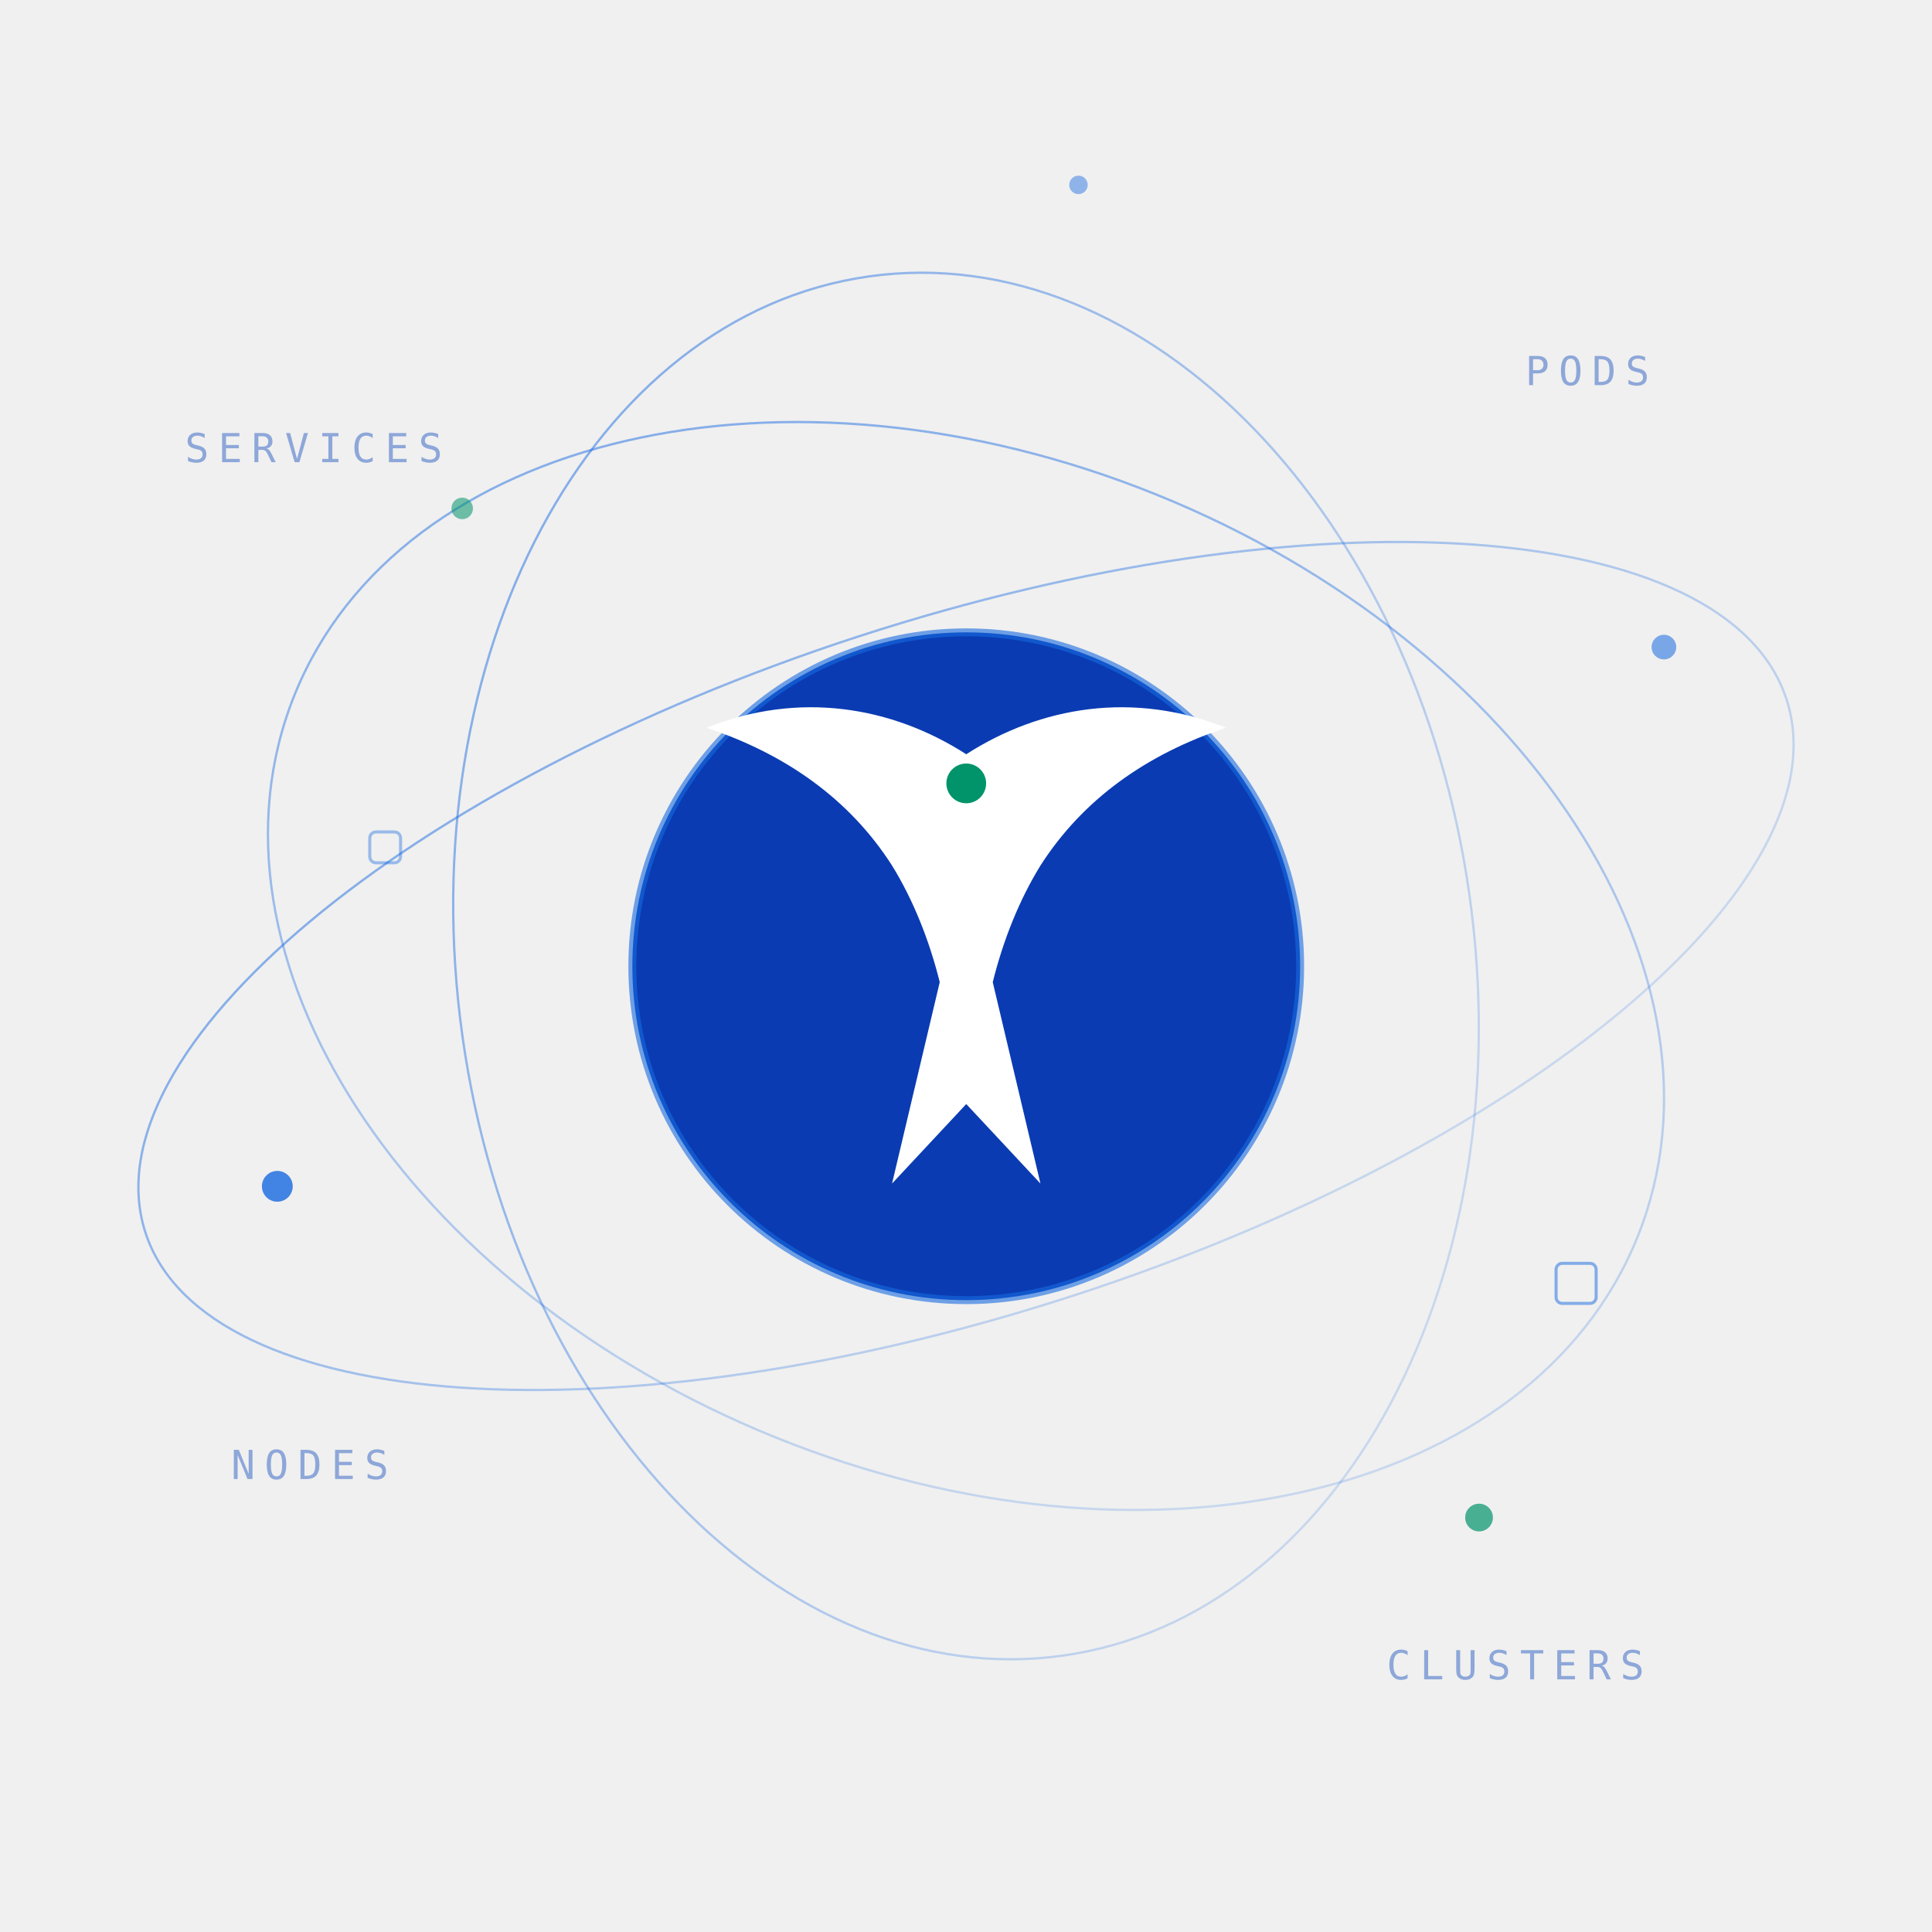
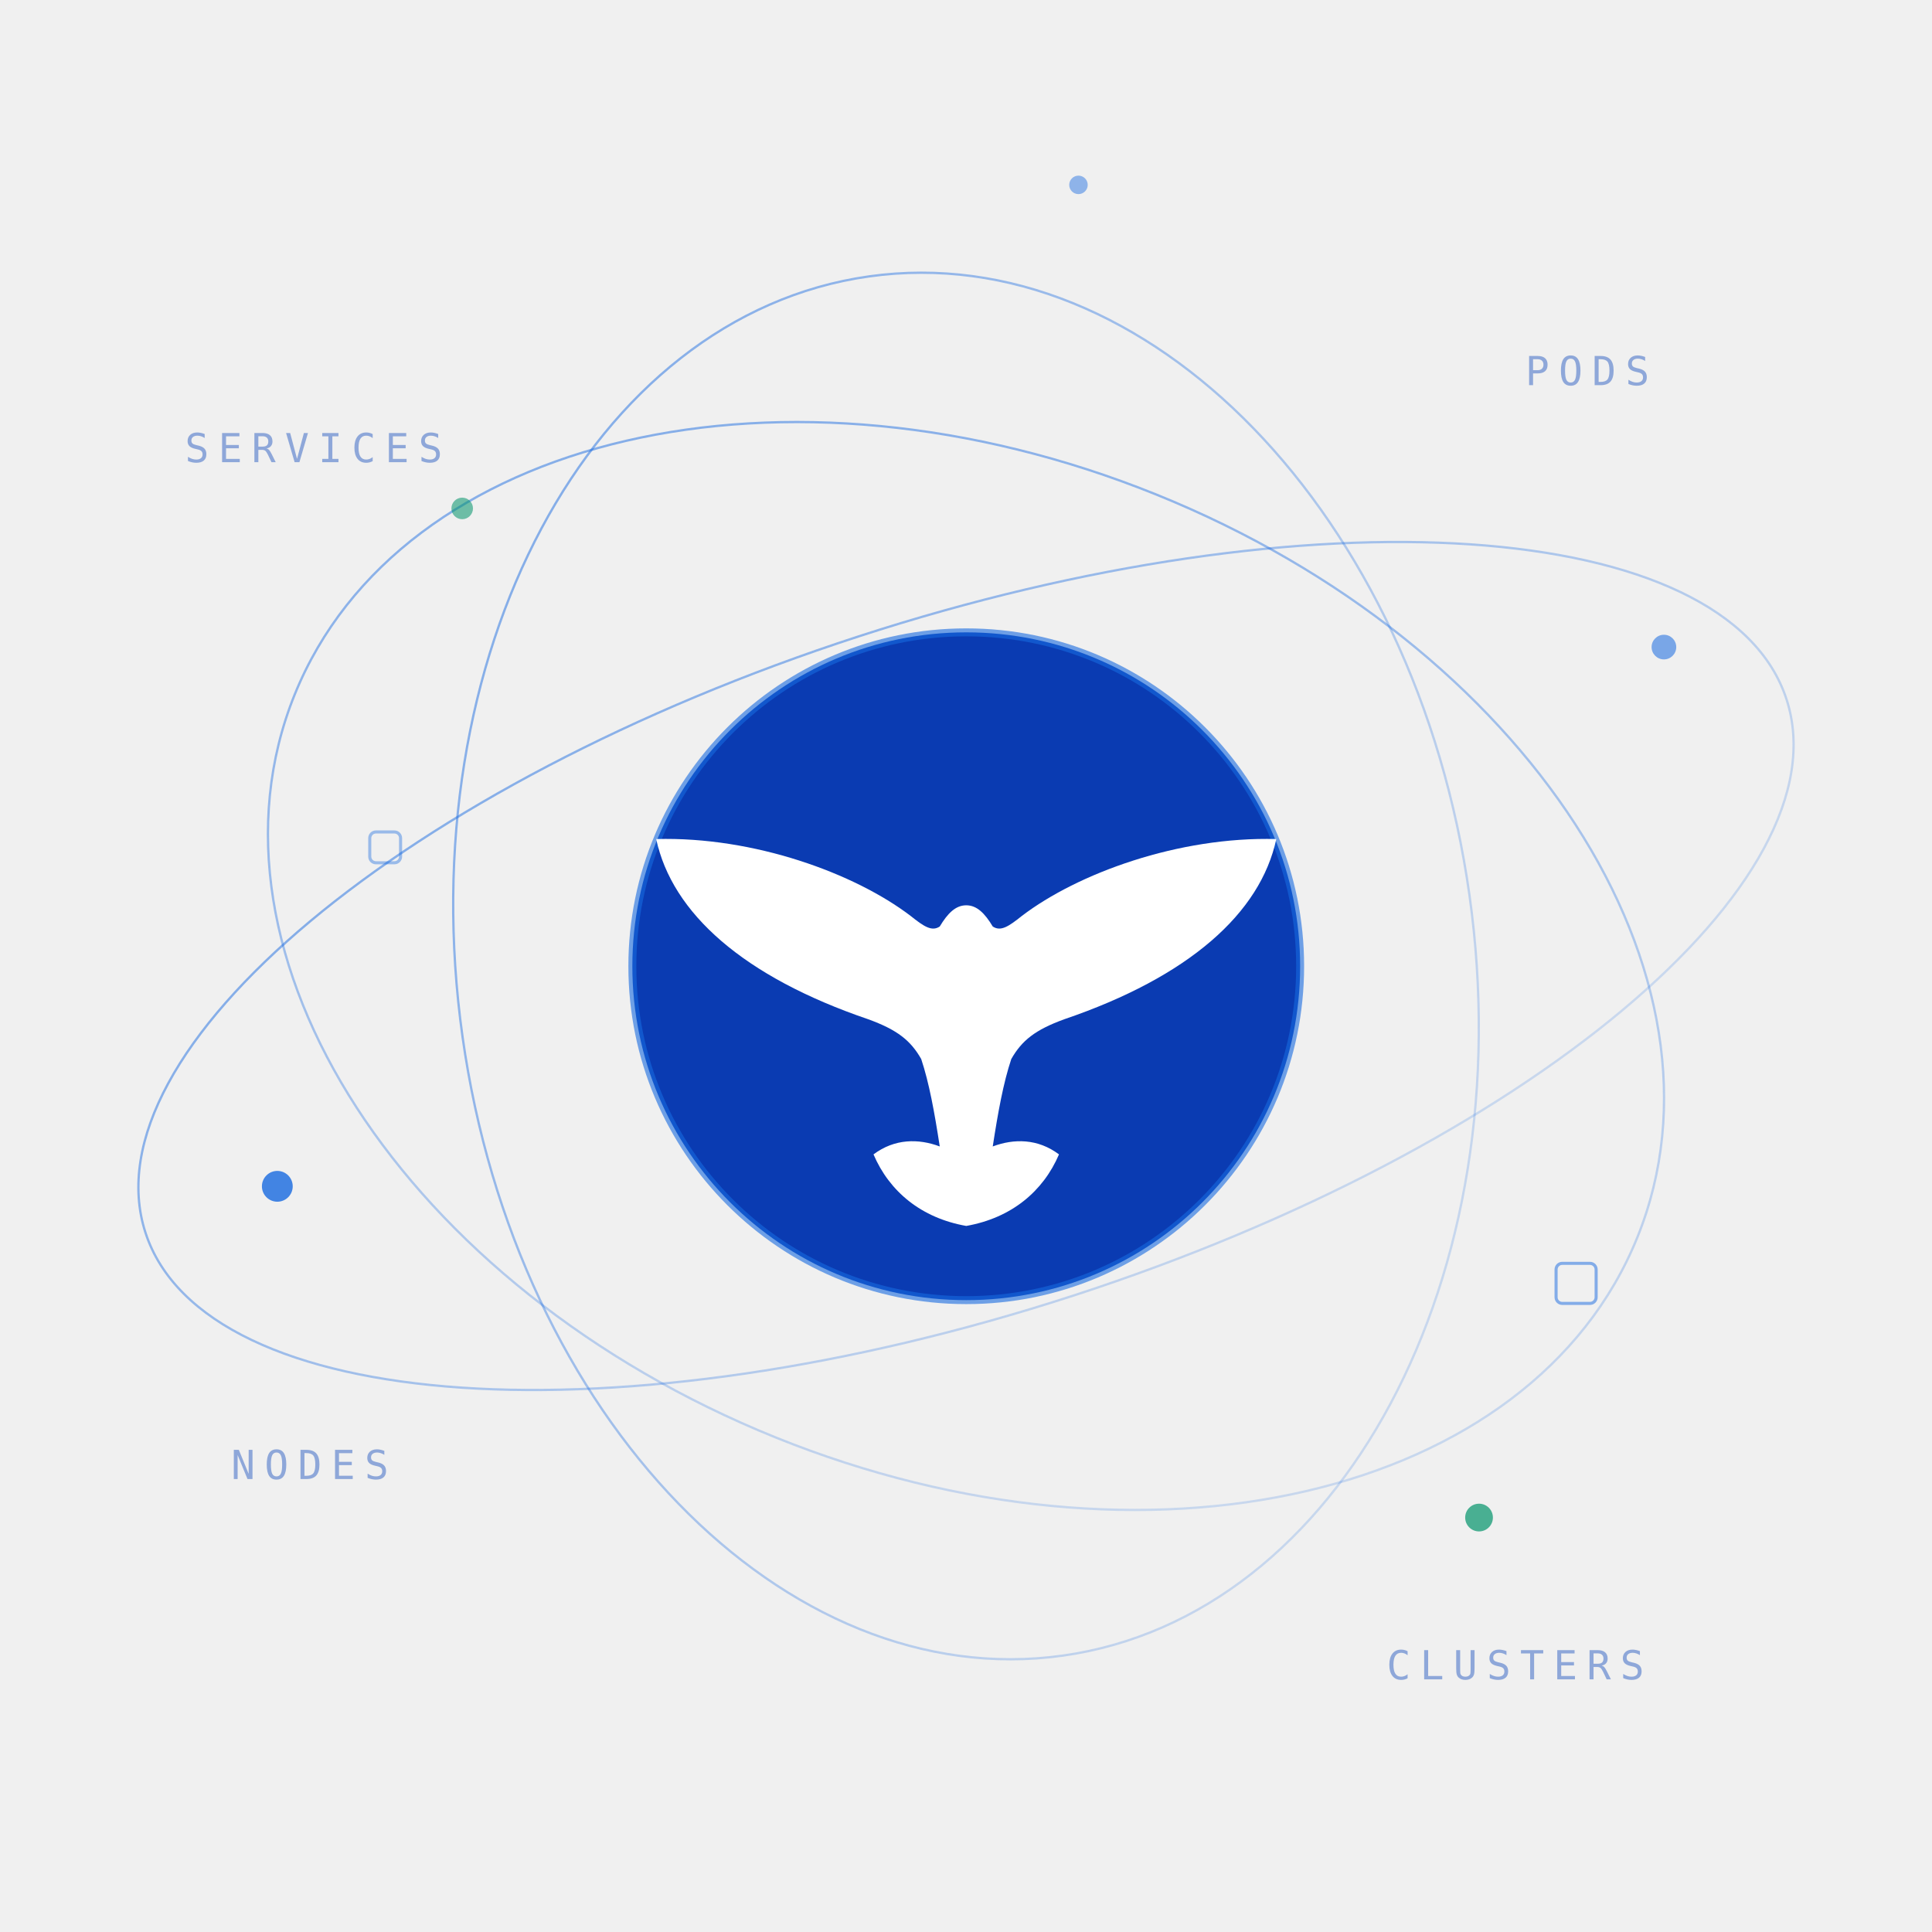
<svg xmlns="http://www.w3.org/2000/svg" width="1254" height="1254" viewBox="0 0 1254 1254">
  <defs>
    <linearGradient id="ringFade" x1="0" y1="0" x2="1" y2="1">
      <stop offset="0" stop-color="#1769e0" stop-opacity="0.55" />
      <stop offset="1" stop-color="#1769e0" stop-opacity="0.12" />
    </linearGradient>
  </defs>
  <g fill="none" stroke="url(#ringFade)">
    <ellipse cx="627" cy="627" rx="560" ry="225" transform="rotate(-18 627 627)" stroke-width="1.5" />
    <ellipse cx="627" cy="627" rx="470" ry="330" transform="rotate(22 627 627)" stroke-width="1.5" />
    <ellipse cx="627" cy="627" rx="330" ry="452" transform="rotate(-8 627 627)" stroke-width="1.5" />
  </g>
  <g>
    <circle cx="180" cy="770" r="10" fill="#1769e0" opacity="0.8" />
    <circle cx="1080" cy="420" r="8" fill="#1769e0" opacity="0.55" />
    <circle cx="960" cy="985" r="9" fill="#01936A" opacity="0.7" />
    <circle cx="300" cy="330" r="7" fill="#01936A" opacity="0.55" />
    <circle cx="700" cy="120" r="6" fill="#1769e0" opacity="0.45" />
    <rect x="1010" y="820" width="26" height="26" rx="4" fill="none" stroke="#1769e0" stroke-opacity="0.5" stroke-width="2" />
    <rect x="240" y="540" width="20" height="20" rx="4" fill="none" stroke="#1769e0" stroke-opacity="0.4" stroke-width="2" />
  </g>
  <g font-family="ui-monospace, 'SF Mono', Menlo, monospace" font-size="26" letter-spacing="6" fill="#6d8fd1" opacity="0.75">
    <text x="150" y="960">NODES</text>
    <text x="990" y="250">PODS</text>
    <text x="120" y="300">SERVICES</text>
    <text x="900" y="1090">CLUSTERS</text>
  </g>
  <g transform="translate(407 407) scale(0.86)">
    <circle cx="256" cy="256" r="252" fill="#0A3BB2" />
    <circle cx="256" cy="256" r="252" fill="none" stroke="#1769e0" stroke-opacity="0.6" stroke-width="6" />
-     <path fill="#FFFFFF" d="M256 96       C 200 60 130 48 60 76       C 120 96 168 130 200 180       C 216 206 228 236 236 268       L 200 420       L 256 360       L 312 420       L 276 268       C 284 236 296 206 312 180       C 344 130 392 96 452 76       C 382 48 312 60 256 96 Z" />
-     <circle cx="256" cy="118" r="15" fill="#01936A" />
+     <path fill="#FFFFFF" d="M 22 160 C 96 158 172 186 214 218 C 224 226 230 230 236 226 C 242 216 248 210 256 210 C 264 210 270 216 276 226 C 282 230 288 226 298 218 C 340 186 416 158 490 160 C 478 216 424 264 330 296 C 308 304 298 312 290 326 C 284 344 280 366 276 392 C 292 386 310 386 326 398 C 314 426 290 446 256 452 C 222 446 198 426 186 398 C 202 386 220 386 236 392 C 232 366 228 344 222 326 C 214 312 204 304 182 296 C 88 264 34 216 22 160 Z" />
  </g>
</svg>
